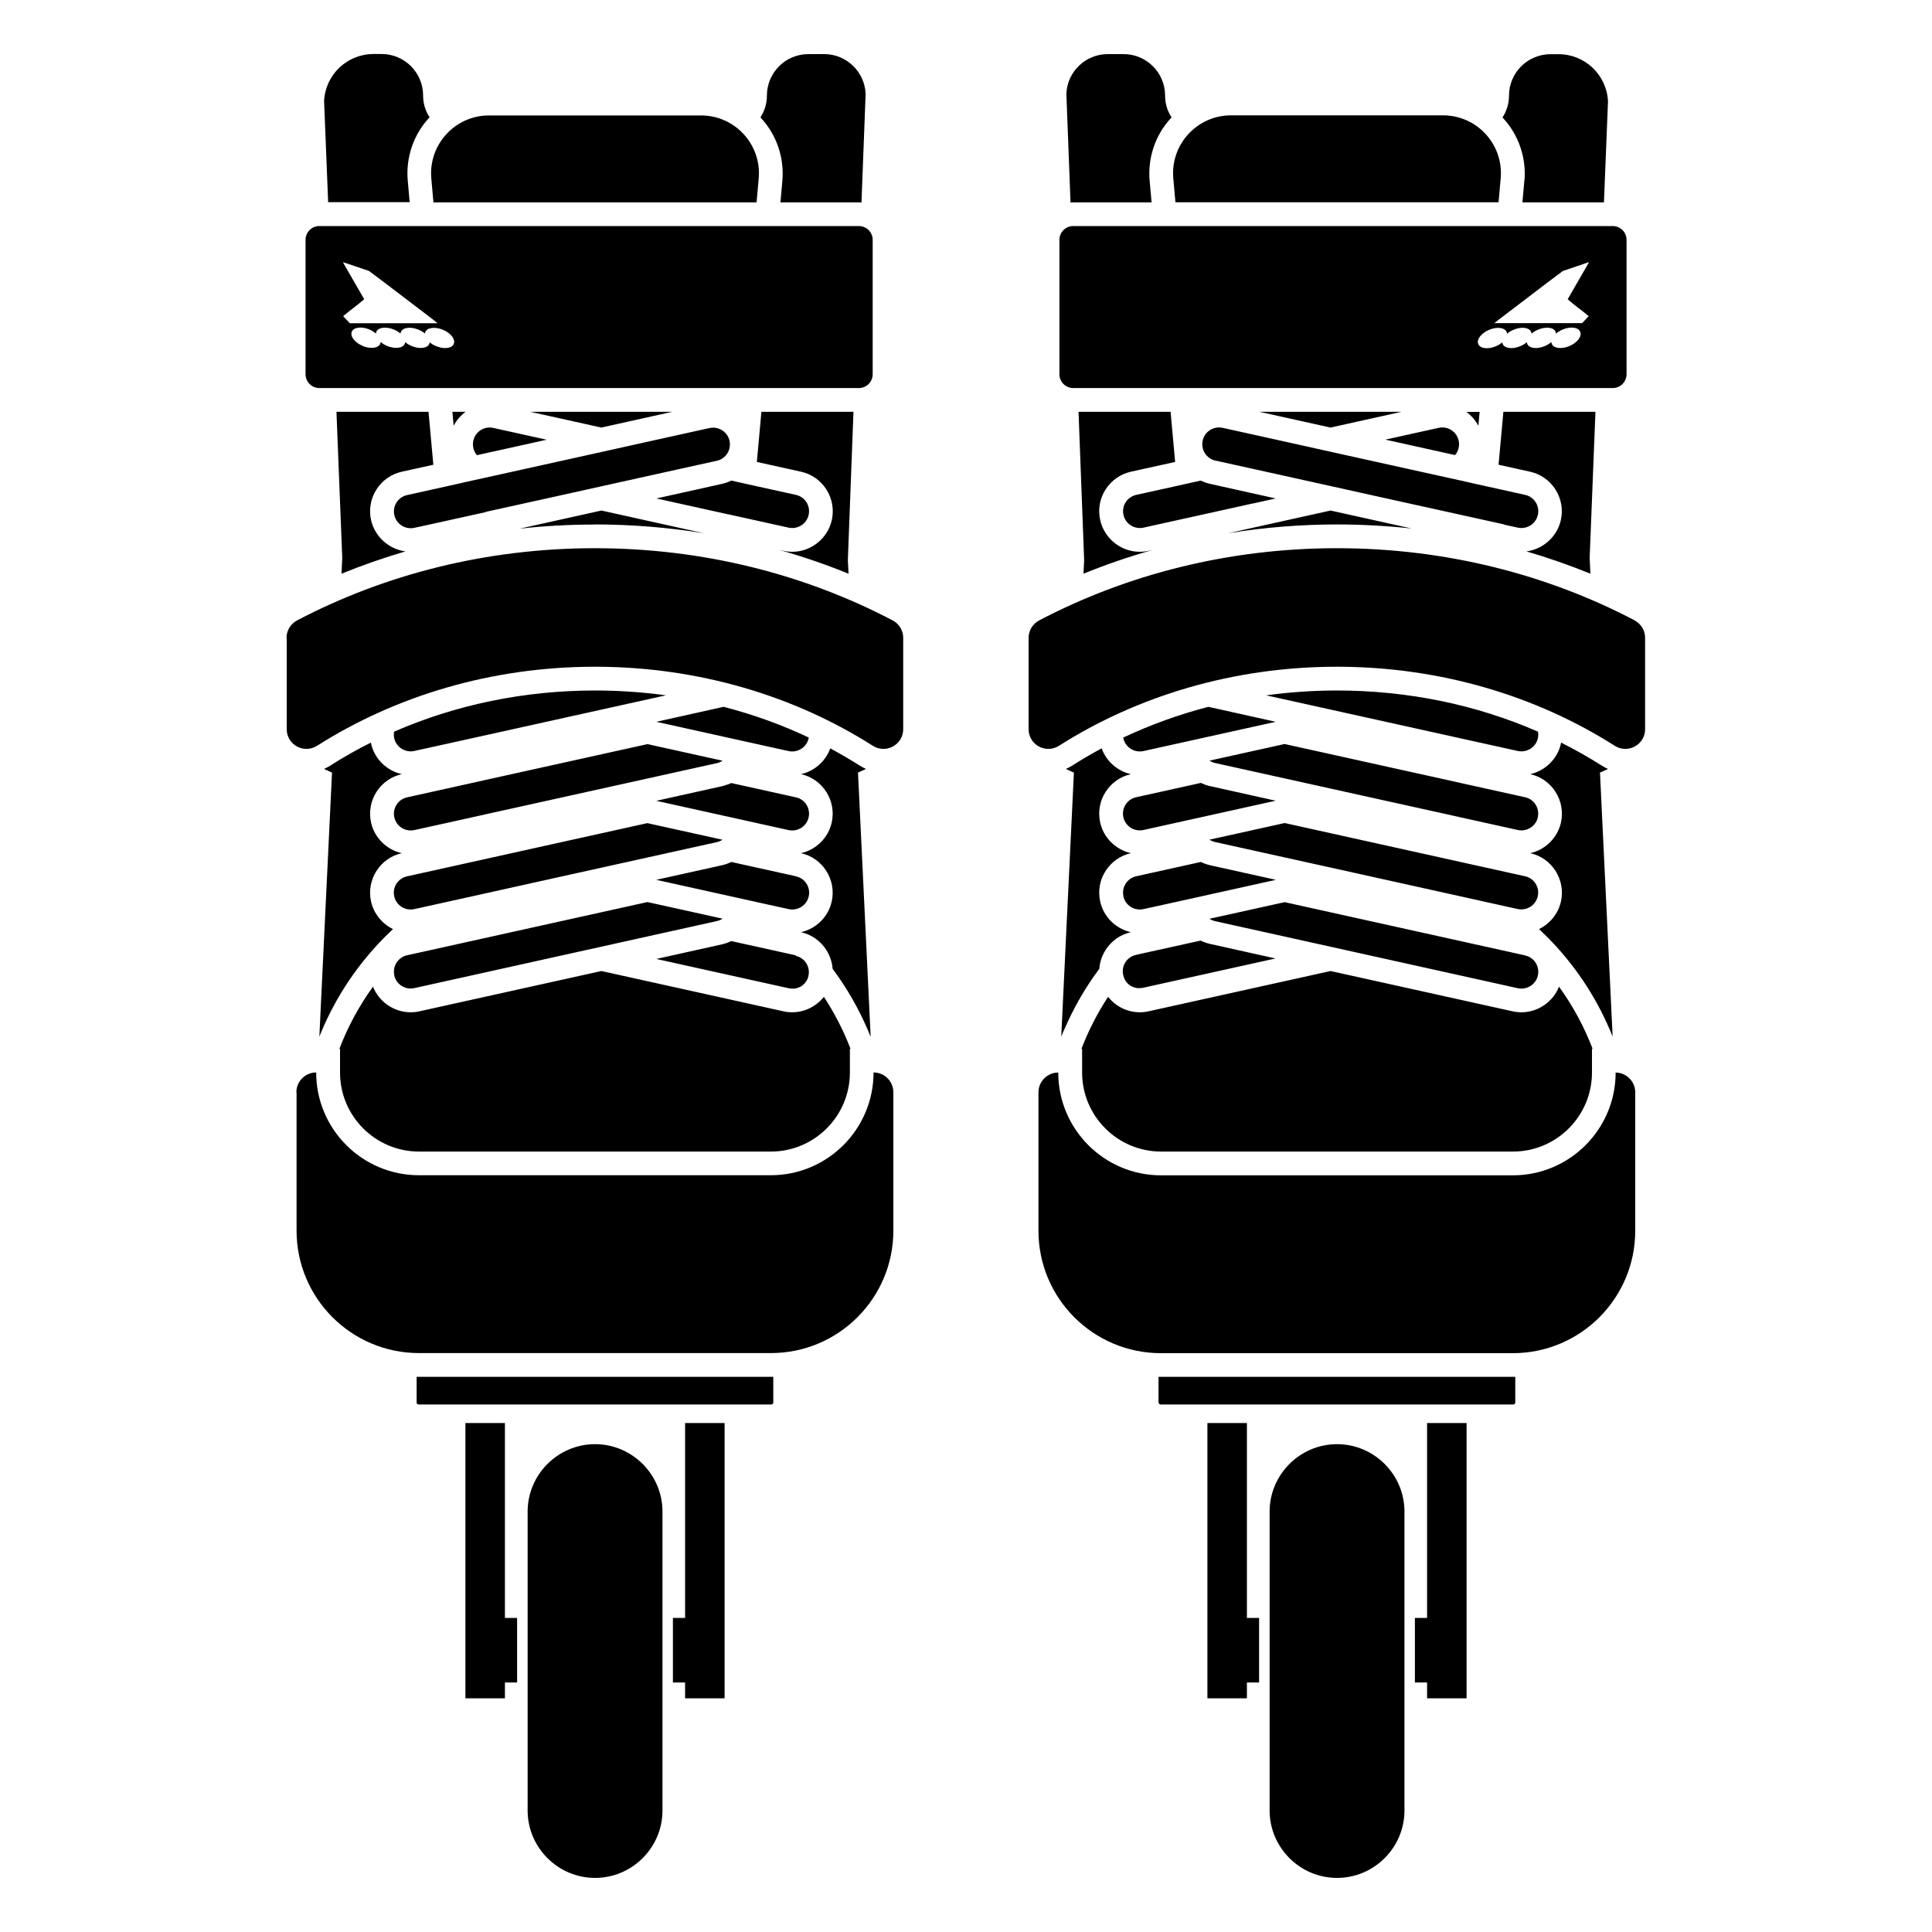
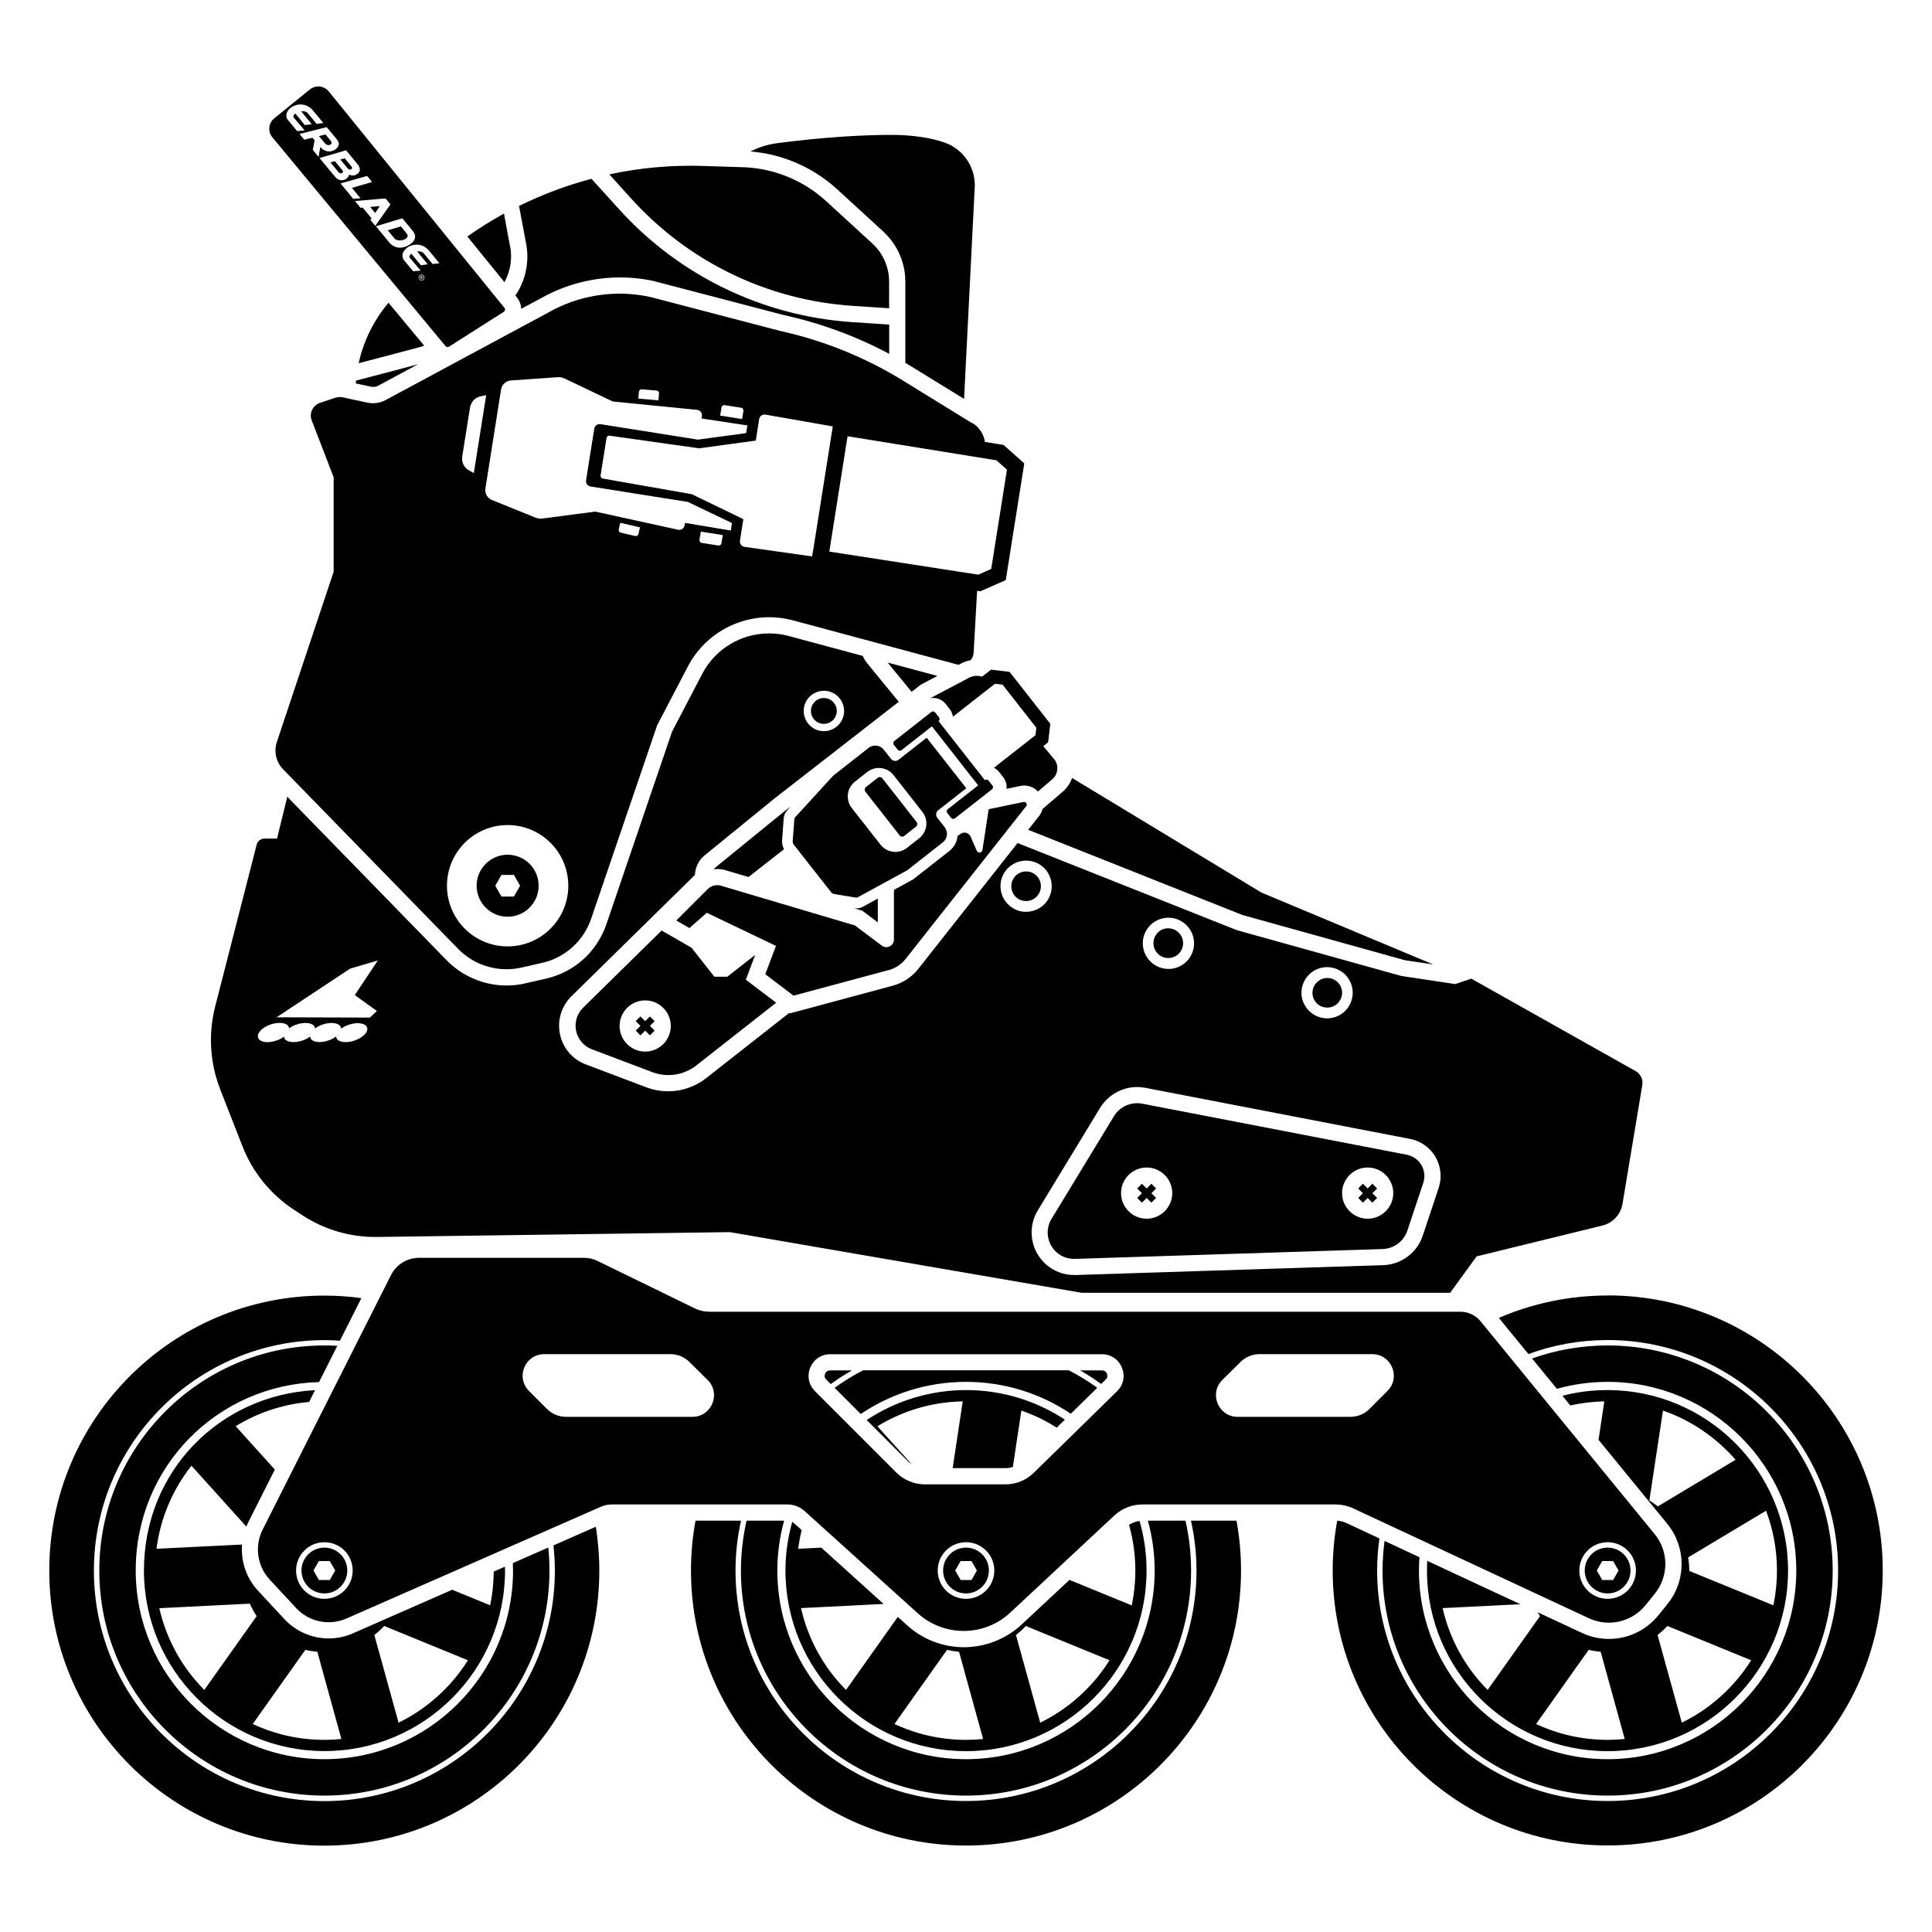
- <svg xmlns="http://www.w3.org/2000/svg" id="Capa_1" data-name="Capa 1" viewBox="0 0 200 200">
-   <path d="M78.32,20.95h-33.45l-.22-2.46c-.32-3.51,2.45-6.54,5.97-6.54h21.95c3.53,0,6.29,3.03,5.97,6.54l-.22,2.46ZM44.38,12.24s.06-.06.09-.1c-.43-.65-.67-1.42-.67-2.25,0-2.37-1.92-4.3-4.3-4.3h-.83c-2.74,0-5,2.15-5.12,4.89l.42,10.45h8.44l-.2-2.24c-.21-2.36.58-4.72,2.18-6.46ZM52.27,147.31h-4.09v28.5h4.09v-1.64h1.26v-6.68h-1.26v-20.19ZM54.62,156.48v30.94c0,3.84,3.14,6.98,6.98,6.98s6.98-3.14,6.98-6.98v-30.94c0-3.84-3.14-6.98-6.98-6.98s-6.98,3.14-6.98,6.98ZM50.28,52.99l6.3-1.39,5.68-1.26,8.04-1.78,3.9-.86c.39-.08.71-.29.95-.57.34-.4.49-.95.37-1.5-.18-.82-.92-1.37-1.72-1.36-.12,0-.23.02-.35.04l-5.52,1.22-5.67,1.26-8.04,1.78-5.39,1.19-.89.2-.43.1-5.37,1.19c-.94.21-1.53,1.14-1.32,2.07.18.81.9,1.36,1.7,1.36.12,0,.25-.01.38-.04l1.42-.31,5.98-1.32ZM89.18,20.96l.43-11.26c-.11-2.29-2-4.1-4.29-4.1h-1.63c-2.37,0-4.3,1.92-4.3,4.3,0,.83-.25,1.6-.67,2.25.03.03.06.06.09.1,1.6,1.75,2.39,4.11,2.18,6.46l-.2,2.24h8.12c.09,0,.18,0,.27.01ZM70.92,167.49h-1.26v6.68h1.26v1.64h4.09v-28.5h-4.09v20.19ZM48.2,42.63h-1.37l.13,1.44c.3-.57.72-1.06,1.24-1.44ZM61.59,54.29c3.79,0,7.57.31,11.27.91l-10.6-2.35-8.48,1.88c2.58-.29,5.19-.43,7.81-.43ZM34.83,42.63l.6,15.14-.08,1.62c2.16-.88,4.37-1.65,6.62-2.31-1.72-.23-3.17-1.52-3.56-3.25-.24-1.09-.04-2.22.56-3.16.6-.94,1.54-1.6,2.63-1.84l3.26-.72-.5-5.48h-9.54ZM49,45.62c-.12.55.03,1.1.37,1.5l7.22-1.6-5.52-1.22c-.94-.21-1.87.38-2.07,1.32ZM87.84,59.39l-.07-1.41.58-15.35h-9.53l-.47,5.19,4.57,1.01c1.09.24,2.03.9,2.63,1.84.6.95.8,2.07.56,3.16-.42,1.9-2.14,3.29-4.09,3.29-.3,0-.61-.03-.91-.1l-.43-.09c2.44.69,4.83,1.51,7.16,2.46ZM69.61,42.63h-14.71l7.35,1.63,7.35-1.63ZM76.31,42.63s.03.02.04.03v-.03s-.04,0-.04,0ZM75.39,53.24l6.24,1.38c.13.03.25.04.38.04.8,0,1.52-.55,1.7-1.36.21-.94-.38-1.87-1.32-2.07l-4.26-.94-2.42-.54h0s0,0,0,0c-.3.15-.63.26-.97.34l-6.79,1.51,2.44.54,5.01,1.11ZM82.39,98.9l-.67-.15-6.02-1.33c-.3.15-.63.26-.97.34l-6.79,1.51,13.69,3.03c.13.03.25.04.38.04.05,0,.1,0,.15,0,.02,0,.04,0,.06,0,.03,0,.06,0,.09-.01.03,0,.05-.01.08-.02.02,0,.04,0,.06-.01.03,0,.06-.02.09-.03.01,0,.03,0,.04-.01.03-.01.07-.03.1-.04.01,0,.02,0,.03-.01.04-.02.07-.03.11-.05,0,0,.01,0,.02,0,.04-.02.08-.04.11-.07,0,0,0,0,0,0,.04-.03.08-.05.12-.08h0c.3-.24.53-.57.62-.97h0s0-.01,0-.02c.21-.94-.38-1.87-1.32-2.07ZM82.39,90.71l-6.69-1.48c-.3.15-.62.26-.96.34,0,0,0,0-.01,0l-.17.04-6.5,1.44-.12.03,1.44.32h0s9.98,2.21,9.98,2.21h0l2.28.5c.13.03.25.04.38.04.8,0,1.52-.55,1.7-1.36.21-.94-.38-1.87-1.32-2.07ZM75.32,81.21c-.19.07-.38.13-.58.18,0,0,0,0-.01,0l-6.79,1.51,13.69,3.03c.13.03.25.04.38.04.8,0,1.52-.55,1.7-1.36.21-.94-.38-1.87-1.32-2.07l-6.69-1.48c-.12.06-.25.11-.38.16ZM80.06,142.53h-36.93v2.66c0,.11.09.2.2.2h36.52c.11,0,.2-.09.2-.2v-2.66ZM29.68,66.03v9.45c0,1.62,1.78,2.59,3.15,1.72,8.09-5.14,18.03-8.18,28.76-8.18s20.68,3.04,28.76,8.18c1.36.87,3.15-.1,3.15-1.72v-9.45c0-.76-.42-1.46-1.1-1.81-9.06-4.75-19.58-7.47-30.82-7.47s-21.76,2.72-30.82,7.47c-.67.35-1.1,1.05-1.1,1.81ZM40.8,75.74c-.04.22-.04.45.01.68.18.81.9,1.36,1.7,1.36.12,0,.25-.01.38-.04l4.58-1.01,18.17-4.02,3.3-.73c-2.41-.33-4.86-.5-7.34-.5-7.31,0-14.38,1.46-20.8,4.26ZM73.56,73.47l-5.62,1.25,13.69,3.03c.13.03.25.04.38.04.8,0,1.52-.55,1.7-1.36,0-.03,0-.05.01-.08-2.81-1.33-5.76-2.39-8.81-3.18-.06.02-.11.03-.17.04,0,0,0,0-.01,0l-1.17.26ZM42.51,85.97c.12,0,.25-.01.38-.04l5.3-1.17,2.42-.54,6.2-1.37,17.4-3.85c.21-.05.41-.13.59-.25l-1.67-.37-6.1-1.35-16.73,3.7-2.42.54-5.74,1.27c-.94.21-1.53,1.14-1.32,2.07.18.81.9,1.36,1.7,1.36ZM33.54,79.6c.28.13.55.25.83.38l-1.31,27.33c.08-.21.17-.42.26-.63,1.55-3.65,3.77-6.93,6.59-9.76.25-.25.51-.5.77-.74-1.12-.55-1.99-1.59-2.27-2.86-.24-1.09-.04-2.22.56-3.16.6-.94,1.53-1.6,2.62-1.84-1.55-.35-2.83-1.58-3.18-3.18-.24-1.09-.04-2.22.56-3.16.6-.94,1.53-1.6,2.62-1.84-1.55-.35-2.83-1.58-3.18-3.18,0-.03,0-.06-.01-.09-1.46.73-2.88,1.53-4.25,2.41-.2.12-.4.23-.61.32ZM40.81,100.97c.18.81.9,1.36,1.7,1.36.12,0,.25-.01.38-.04l31.32-6.94c.21-.05.41-.13.59-.25l-7.78-1.72-24.88,5.51c-.94.21-1.53,1.14-1.32,2.07ZM30.7,113.07v14.32c0,7.01,5.68,12.68,12.68,12.68h36.42c7.01,0,12.68-5.68,12.68-12.68v-14.32c0-1.13-.92-2.05-2.05-2.05,0,5.87-4.77,10.64-10.64,10.64h-36.42c-5.87,0-10.64-4.77-10.64-10.64-1.13,0-2.05.92-2.05,2.05ZM90.13,107.31l-1.31-27.33c.28-.12.55-.25.83-.38-.21-.09-.41-.2-.61-.32-1.01-.64-2.04-1.24-3.09-1.81-.49,1.35-1.65,2.36-3.03,2.67,1.09.24,2.02.9,2.62,1.84.6.95.8,2.07.56,3.16-.35,1.6-1.63,2.83-3.18,3.18,1.09.24,2.02.9,2.62,1.84.6.95.8,2.07.56,3.16-.35,1.6-1.63,2.83-3.18,3.18,1.09.24,2.02.9,2.62,1.84.38.6.6,1.26.65,1.95,1.47,1.97,2.7,4.11,3.67,6.39.09.21.17.42.26.63ZM40.81,92.79c.18.81.9,1.36,1.7,1.36.12,0,.25-.01.38-.04l.37-.08,15.93-3.53.63-.14,14.38-3.18c.21-.05.41-.13.59-.25l-7.78-1.72-24.88,5.51c-.94.21-1.53,1.14-1.32,2.07ZM87.98,111.03v-2.45h.07c-.73-1.9-1.66-3.7-2.76-5.39-.78.98-1.98,1.6-3.28,1.6-.3,0-.61-.03-.91-.1l-18.84-4.17-18.84,4.17c-.3.07-.61.1-.91.1-1.73,0-3.27-1.08-3.9-2.65-1.42,1.97-2.6,4.13-3.48,6.44h.07v2.45c0,4.51,3.67,8.18,8.18,8.18h36.42c4.51,0,8.18-3.67,8.18-8.18ZM33.06,23.4h55.85c.79,0,1.43.64,1.43,1.43v13.91c0,.79-.64,1.43-1.43,1.43h-55.85c-.79,0-1.43-.64-1.43-1.43v-13.91c0-.79.64-1.43,1.43-1.43ZM37.53,35.81c.81.34,1.63.24,1.83-.22.03-.06.04-.13.04-.19.18.16.41.3.67.41.81.34,1.63.24,1.83-.22.02-.06.04-.12.04-.18.18.16.41.3.67.41.81.34,1.63.24,1.83-.22.02-.06.04-.11.04-.17.18.16.41.3.66.4.81.34,1.63.24,1.83-.22.2-.47-.29-1.13-1.11-1.47-.81-.34-1.63-.24-1.83.22-.02.06-.04.11-.04.17-.18-.16-.41-.3-.66-.4-.81-.34-1.63-.24-1.83.22-.02.06-.04.12-.04.18-.18-.16-.41-.3-.67-.41-.81-.34-1.63-.24-1.83.22-.03.06-.04.13-.04.19-.18-.16-.41-.3-.67-.42-.81-.34-1.63-.24-1.83.22-.2.47.29,1.13,1.11,1.47ZM35.53,32.73l.68.73h9.08s-.46-.38-.46-.38l-5.19-3.95-1.44-1.08c-.9-.31-1.79-.6-2.68-.91l.04.12,2.14,3.71c-.69.62-1.47,1.15-2.18,1.76ZM121.46,18.48c-.32-3.51,2.45-6.54,5.97-6.54h21.95c3.53,0,6.29,3.03,5.97,6.54l-.22,2.46h-33.45s-.22-2.46-.22-2.46ZM157.8,18.71l-.2,2.24h8.44s.42-10.45.42-10.45c-.13-2.74-2.38-4.89-5.12-4.89h-.83c-2.37,0-4.3,1.92-4.3,4.3,0,.83-.25,1.6-.67,2.25.03.03.06.06.09.1,1.6,1.75,2.39,4.11,2.18,6.46ZM147.73,167.49h-1.26s0,6.68,0,6.68h1.26v1.64s4.09,0,4.09,0v-28.5s-4.09,0-4.09,0v20.19ZM138.41,149.5c-3.84,0-6.98,3.14-6.98,6.98v30.94c0,3.84,3.14,6.98,6.98,6.98s6.98-3.14,6.98-6.98v-30.94c0-3.84-3.14-6.98-6.98-6.98ZM155.7,54.31l1.42.31c.13.03.25.04.38.04.8,0,1.52-.55,1.7-1.36.21-.94-.38-1.87-1.32-2.07l-5.37-1.19-.43-.1-.89-.2-5.39-1.19-8.04-1.78-5.67-1.26-5.52-1.22c-.12-.03-.23-.04-.35-.04-.81-.01-1.54.54-1.72,1.36-.12.55.03,1.1.37,1.5.24.28.56.49.95.57l3.9.86,8.04,1.78,5.68,1.26,6.3,1.39,5.98,1.32ZM111.09,20.95h8.12s-.2-2.24-.2-2.24c-.21-2.36.58-4.72,2.18-6.46.03-.03.06-.06.09-.1-.43-.65-.67-1.42-.67-2.25,0-2.37-1.92-4.3-4.3-4.3h-1.63c-2.3,0-4.19,1.81-4.29,4.1l.43,11.26c.09,0,.18-.01.27-.01ZM129.08,147.31h-4.09s0,28.5,0,28.5h4.09s0-1.64,0-1.64h1.26s0-6.68,0-6.68h-1.26v-20.19ZM153.04,44.08l.13-1.44h-1.37c.51.38.94.87,1.24,1.44ZM146.22,54.73l-8.48-1.88-10.6,2.35c3.7-.6,7.48-.91,11.27-.91,2.62,0,5.23.15,7.81.43ZM155.63,42.63l-.5,5.48,3.26.72c1.09.24,2.03.9,2.63,1.84.6.95.8,2.07.56,3.16-.38,1.73-1.84,3.02-3.56,3.25,2.25.66,4.46,1.43,6.62,2.31l-.08-1.62.6-15.14h-9.54ZM148.93,44.29l-5.52,1.22,7.22,1.6c.34-.4.49-.95.37-1.5-.21-.94-1.14-1.53-2.07-1.32ZM119.32,56.93l-.43.09c-.3.07-.6.1-.91.1-1.95,0-3.67-1.38-4.09-3.29-.24-1.09-.05-2.22.56-3.16.6-.94,1.54-1.6,2.63-1.84l4.57-1.01-.47-5.19h-9.53s.58,15.35.58,15.35l-.07,1.41c2.33-.95,4.72-1.77,7.16-2.46ZM137.74,44.26l7.35-1.63h-14.71s7.35,1.63,7.35,1.63ZM123.65,42.63v.03s.03-.02.04-.03h-.04ZM129.62,52.14l2.44-.54-6.79-1.51c-.34-.08-.66-.19-.97-.34h0s-2.42.54-2.42.54l-4.26.94c-.94.21-1.53,1.14-1.32,2.07.18.81.9,1.36,1.7,1.36.12,0,.25-.01.38-.04l6.24-1.38,5.01-1.11ZM116.29,100.97s0,.01,0,.02h0c.09.4.32.74.62.97h0s.08.06.12.08c0,0,0,0,0,0,.04.02.07.05.11.07,0,0,.01,0,.02,0,.04.02.07.04.11.05.01,0,.02,0,.03.01.03.01.07.03.1.04.01,0,.03,0,.04.01.03,0,.06.02.09.03.02,0,.04,0,.06.01.03,0,.05.01.08.02.03,0,.06,0,.09.01.02,0,.04,0,.06,0,.05,0,.1,0,.15,0,.12,0,.25-.01.38-.04l13.69-3.03-6.79-1.51c-.34-.08-.66-.19-.97-.34l-6.02,1.33-.67.15c-.94.21-1.53,1.14-1.32,2.07ZM116.29,92.79c.18.81.9,1.36,1.7,1.36.12,0,.25-.01.38-.04l2.28-.5h0l9.98-2.21h0s1.44-.32,1.44-.32l-.12-.03-6.5-1.44-.17-.04s0,0-.01,0c-.34-.08-.65-.19-.96-.34l-6.69,1.48c-.94.21-1.53,1.14-1.32,2.07ZM124.3,81.05l-6.69,1.48c-.94.21-1.53,1.14-1.32,2.07.18.81.9,1.36,1.7,1.36.12,0,.25-.01.38-.04l13.69-3.03-6.79-1.51s0,0-.01,0c-.2-.04-.39-.1-.58-.18-.13-.05-.25-.1-.38-.16ZM119.94,145.19c0,.11.09.2.2.2h36.52c.11,0,.2-.09.2-.2v-2.66s-36.93,0-36.93,0v2.66ZM169.22,64.22c-9.06-4.75-19.58-7.47-30.82-7.47-11.23,0-21.76,2.72-30.82,7.47-.67.35-1.1,1.05-1.1,1.81v9.45c0,1.62,1.78,2.59,3.15,1.72,8.09-5.14,18.03-8.18,28.76-8.18,10.74,0,20.68,3.04,28.76,8.18,1.36.87,3.15-.1,3.15-1.72v-9.45c0-.76-.42-1.46-1.1-1.81ZM138.41,71.48c-2.48,0-4.93.17-7.34.5l3.3.73,18.17,4.02,4.58,1.01c.13.03.25.04.38.04.8,0,1.52-.55,1.7-1.36.05-.23.05-.46.01-.68-6.42-2.8-13.49-4.26-20.8-4.26ZM125.27,73.21s0,0-.01,0c-.06-.01-.11-.03-.17-.04-3.05.79-5.99,1.86-8.81,3.18,0,.03,0,.05.01.08.18.81.9,1.36,1.7,1.36.12,0,.25-.01.38-.04l13.69-3.03-5.62-1.25-1.17-.26ZM159.19,84.6c.21-.94-.38-1.87-1.32-2.07l-5.74-1.27-2.42-.54-16.73-3.7-6.1,1.35-1.67.37c.17.12.37.2.59.25l17.4,3.85,6.2,1.37,2.42.54,5.3,1.17c.13.03.25.04.38.04.8,0,1.52-.55,1.7-1.36ZM165.85,79.28c-1.38-.88-2.8-1.68-4.25-2.41,0,.03,0,.06-.01.09-.35,1.6-1.63,2.83-3.18,3.18,1.09.24,2.02.9,2.62,1.84.6.95.8,2.07.56,3.16-.35,1.6-1.63,2.83-3.18,3.18,1.09.24,2.02.9,2.62,1.84.6.95.8,2.07.56,3.16-.28,1.27-1.15,2.31-2.27,2.86.26.24.52.49.77.74,2.82,2.82,5.04,6.11,6.59,9.76.09.21.17.42.26.63l-1.31-27.33c.28-.12.55-.25.83-.38-.21-.09-.41-.2-.61-.32ZM157.87,98.9l-24.88-5.51-7.78,1.72c.17.12.37.2.59.25l31.32,6.94c.13.03.25.04.38.04.8,0,1.52-.55,1.7-1.36.21-.94-.38-1.87-1.32-2.07ZM167.25,111.03c0,5.87-4.77,10.64-10.64,10.64h-36.42c-5.87,0-10.64-4.77-10.64-10.64-1.13,0-2.05.92-2.05,2.05v14.32c0,7.01,5.68,12.68,12.68,12.68h36.42c7.01,0,12.68-5.68,12.68-12.68v-14.32c0-1.13-.92-2.05-2.05-2.05ZM110.13,106.68c.97-2.28,2.2-4.42,3.67-6.39.05-.69.27-1.35.65-1.95.6-.94,1.53-1.6,2.62-1.84-1.55-.35-2.83-1.58-3.18-3.18-.24-1.09-.05-2.22.56-3.16.6-.94,1.53-1.6,2.62-1.84-1.55-.35-2.83-1.58-3.18-3.18-.24-1.09-.05-2.22.56-3.16.6-.94,1.53-1.6,2.62-1.84-1.38-.31-2.54-1.32-3.03-2.67-1.05.56-2.08,1.17-3.09,1.81-.2.12-.4.23-.61.32.28.13.55.25.83.38l-1.31,27.33c.08-.21.17-.42.26-.63ZM157.87,90.71l-24.88-5.51-7.78,1.72c.17.12.37.2.59.25l14.38,3.18.63.14,15.93,3.53.37.08c.13.03.25.04.38.04.8,0,1.52-.55,1.7-1.36.21-.94-.38-1.87-1.32-2.07ZM120.2,119.21h36.42c4.51,0,8.18-3.67,8.18-8.18v-2.45h.07c-.88-2.3-2.05-4.46-3.48-6.44-.62,1.57-2.17,2.65-3.9,2.65-.3,0-.61-.03-.91-.1l-18.84-4.17-18.84,4.17c-.3.07-.6.1-.91.1-1.31,0-2.51-.62-3.28-1.6-1.1,1.68-2.03,3.48-2.76,5.39h.07v2.45c0,4.51,3.67,8.18,8.18,8.18ZM168.38,24.83v13.91c0,.79-.64,1.43-1.43,1.43h-55.85c-.79,0-1.43-.64-1.43-1.43v-13.91c0-.79.64-1.43,1.43-1.43h55.85c.79,0,1.43.64,1.43,1.43ZM163.58,34.34c-.2-.47-1.02-.57-1.83-.22-.26.11-.49.26-.67.42,0-.07-.02-.13-.04-.19-.2-.47-1.02-.57-1.83-.22-.26.11-.49.25-.67.41,0-.06-.02-.12-.04-.18-.2-.47-1.02-.57-1.83-.22-.26.11-.48.25-.66.4,0-.06-.02-.12-.04-.17-.2-.47-1.02-.57-1.83-.22-.81.34-1.31,1-1.11,1.47.2.47,1.02.57,1.83.22.26-.11.48-.25.66-.4,0,.06.02.12.04.17.2.47,1.02.57,1.83.22.26-.11.49-.25.67-.41,0,.06.02.12.04.18.2.47,1.02.57,1.83.22.26-.11.49-.26.67-.41,0,.07.02.13.04.19.2.47,1.02.57,1.83.22.81-.34,1.31-1,1.11-1.47ZM162.29,30.97l2.14-3.71.04-.12c-.88.31-1.78.6-2.68.91l-1.44,1.08-5.19,3.95-.46.37h9.08s.68-.72.68-.72c-.71-.61-1.5-1.14-2.18-1.76Z" />
+ <svg xmlns="http://www.w3.org/2000/svg" id="Capa_1" version="1.1" viewBox="0 0 200 200">
+   <path d="M81.17,157.42c-.45,1.65-.7,3.38-.7,5.16,0,10.77,8.76,19.53,19.53,19.53s19.53-8.76,19.53-19.53c0-1.79-.25-3.52-.7-5.16h3.89c.38,1.66.58,3.39.58,5.16,0,12.85-10.45,23.3-23.3,23.3s-23.3-10.45-23.3-23.3c0-1.77.21-3.5.58-5.16h3.89ZM91.45,23.99c1.44,1.32,2.27,3.2,2.27,5.16v8.41c.23.13.45.27.68.41l5.4,3.32,1.11-22.02c.04-2-1.19-3.8-3.06-4.49-1.61-.59-3.71-.78-4.96-.81-3.13-.05-7.66.22-12.49.86-.96.13-1.87.42-2.71.85,3.33.27,6.5,1.65,8.97,3.91l4.8,4.4ZM55.76,91.69c0,1.77-1.44,3.21-3.21,3.21s-3.21-1.44-3.21-3.21,1.44-3.21,3.21-3.21,3.21,1.44,3.21,3.21ZM53.84,91.69l-.64-1.12h-1.29l-.64,1.12.64,1.12h1.29l.64-1.12ZM57.29,159.97c.09.86.15,1.73.15,2.62,0,13.16-10.7,23.86-23.86,23.86s-23.86-10.7-23.86-23.86,10.7-23.86,23.86-23.86c.54,0,1.08.02,1.61.06l2.22-4.41c-1.26-.17-2.54-.26-3.84-.26-15.72,0-28.47,12.75-28.47,28.47s12.75,28.47,28.47,28.47,28.47-12.75,28.47-28.47c0-1.55-.13-3.06-.36-4.54l-4.39,1.93ZM108.86,126.17l6.46-10.63c.51-.84,1.42-1.34,2.38-1.34.18,0,.35.02.53.05l27.41,5.29c1.32.26,2.12,1.62,1.7,2.9l-1.65,4.95c-.37,1.11-1.39,1.87-2.56,1.91l-31.86,1.02s-.06,0-.09,0c-.67,0-1.31-.24-1.81-.69-.98-.87-1.2-2.33-.52-3.45ZM138.93,123.51c0,1.46,1.19,2.65,2.65,2.65s2.65-1.19,2.65-2.65-1.19-2.65-2.65-2.65-2.65,1.19-2.65,2.65ZM116.05,123.51c0,1.46,1.19,2.65,2.65,2.65s2.65-1.19,2.65-2.65-1.19-2.65-2.65-2.65-2.65,1.19-2.65,2.65ZM43.91,35.78l-3.69-4.44c-1.52,1.8-2.59,3.95-3.09,6.26,2.24-.58,4.91-1.29,6.4-1.69.13-.03.26-.08.38-.13ZM22.8,112.77c-1.07-2.73-1.25-5.72-.53-8.56l4.3-16.77c.09-.37.43-.63.81-.63h1.3l1.06-4.33,16.49,16.92c1.62,1.66,3.88,2.62,6.2,2.62.65,0,1.3-.07,1.93-.22l2.15-.49c2.95-.67,5.29-2.78,6.27-5.65l6.79-19.92,3.12-5.97c1.35-2.59,4.01-4.2,6.93-4.2.68,0,1.37.09,2.03.27l7.66,2.06c.12.27.27.52.46.76l3.27,3.99-12.92,10.05h-.01s-.01.02-.01.02l-7.16,5.83c-.61.5-.97,1.23-1,2.02l-12.78,12.56c-1.05,1.03-1.49,2.5-1.19,3.94.3,1.44,1.3,2.6,2.68,3.12l6.27,2.37c.72.27,1.48.41,2.25.41,1.42,0,2.81-.48,3.93-1.36l8.61-6.76.07.05.79-.21,9.85-2.65c1.03-.28,1.97-.89,2.63-1.73l10.29-13.04,22.7,9.02,17.02,4.74,5.58.84,1.67-.56,17.01,9.57c.51.29.79.87.69,1.45l-2.05,12.29c-.18,1.1-1,1.99-2.09,2.25l-13.01,3.19-2.74,3.77h-38.14l-36.42-6.28-36.52.5c-2.75.04-5.46-.75-7.76-2.26l-.84-.55c-2.42-1.59-4.29-3.88-5.34-6.58l-2.31-5.9ZM135.01,103.94c.46.94,1.4,1.48,2.38,1.48.39,0,.79-.09,1.16-.27,1.31-.64,1.86-2.24,1.21-3.55-.64-1.31-2.24-1.86-3.55-1.21-1.31.64-1.86,2.24-1.21,3.55ZM118.31,97.86c.06.71.39,1.35.93,1.81.48.41,1.08.63,1.71.63.07,0,.15,0,.22,0,1.46-.12,2.55-1.4,2.43-2.86-.12-1.46-1.41-2.55-2.86-2.43-.71.06-1.35.39-1.81.93-.46.54-.68,1.23-.62,1.93ZM113.89,114.67l-6.46,10.63c-1.1,1.82-.75,4.16.84,5.58.81.72,1.84,1.11,2.92,1.11.05,0,.09,0,.14,0l31.86-1.02c1.86-.06,3.51-1.29,4.09-3.05l1.65-4.95c.36-1.07.23-2.24-.33-3.21-.57-.97-1.53-1.65-2.63-1.86l-27.41-5.29c-.28-.05-.56-.08-.85-.08h0c-1.55,0-3.01.82-3.82,2.15ZM105.36,94.25c.28.1.57.14.86.14.4,0,.8-.09,1.17-.27.64-.31,1.11-.85,1.34-1.52.23-.67.18-1.39-.13-2.03-.31-.64-.85-1.11-1.52-1.34-1.38-.47-2.89.27-3.37,1.65-.47,1.38.27,2.89,1.65,3.37ZM84.61,75.58c1.09.37,2.28-.21,2.66-1.3.37-1.09-.21-2.28-1.3-2.66-1.09-.37-2.28.21-2.66,1.3-.37,1.09.21,2.28,1.3,2.66ZM28.64,105.31l9.65.03.73-.68-2.29-1.65,2.38-3.58-2.86.84-7.62,5.04ZM26.75,107.48c.2.44,1.07.54,1.94.21.28-.1.51-.23.71-.38,0,.06.02.12.04.17.21.43,1.08.53,1.94.21.28-.1.52-.24.72-.39,0,.06.02.12.04.17.2.44,1.08.54,1.94.21.28-.1.53-.24.72-.39,0,.06.01.13.04.19.2.44,1.07.53,1.94.21.87-.32,1.41-.93,1.2-1.37-.21-.44-1.07-.53-1.94-.22-.28.1-.53.24-.73.39,0-.07-.01-.13-.04-.19-.21-.44-1.08-.53-1.94-.22-.28.1-.52.24-.72.39,0-.06-.02-.12-.04-.17-.21-.44-1.07-.53-1.94-.22-.28.1-.51.23-.71.38,0-.06-.02-.11-.04-.17-.2-.44-1.07-.53-1.94-.21-.87.32-1.4.93-1.2,1.37ZM36.83,39.69l1.58.34c.08.02.16.02.23.02.17,0,.34-.04.49-.11l4.14-2.23c-1.67.45-4.35,1.15-6.42,1.69,0,.1-.01.19-.02.29ZM100.68,43.8c.7.43,1.16,1.15,1.28,1.95l1.45.23.48.08.37.33,1.09.97.68.61-.14.9-.79,4.99-.05.3-.79,4.99-.14.9-.84.37-1.34.59-.45.2-.34-.05-.36,6.41c-.02.29-.13.56-.3.77-.34.06-.67.17-.97.33l-.29.15s-.09-.02-.13-.03l-17.01-4.57c-4.3-1.15-8.82.83-10.88,4.77l-3.18,6.09-6.84,20.04c-.78,2.29-2.69,4.01-5.05,4.55l-2.15.49c-2.37.54-4.86-.19-6.56-1.93l-18.11-18.58c-.74-.75-.99-1.85-.66-2.84l5.88-17.63v-9.77l-2.27-5.89c-.29-.74.11-1.57.86-1.82l1.6-.53c.24-.08.49-.09.73-.04l2.57.55c.62.13,1.28.05,1.84-.24l17.53-9.43c3.07-1.56,6.59-2,9.95-1.26l13.38,3.5c4.51.99,8.82,2.73,12.75,5.15l7.16,4.41ZM74.55,43.02l2.27.36.14-.85c.02-.15-.08-.3-.23-.32l-1.72-.27c-.15-.02-.3.08-.32.23l-.14.85ZM66.07,41.26l2.09.18.06-.71c.01-.15-.1-.29-.25-.3l-1.53-.13c-.15-.01-.29.1-.3.25l-.06.71ZM48.56,48.7l.49.27,1.28-8.06-.55.11c-.58.11-1.02.57-1.12,1.15l-.81,5.09c-.09.58.19,1.16.71,1.44ZM58.83,91.69c0-3.47-2.81-6.28-6.28-6.28s-6.28,2.81-6.28,6.28,2.81,6.28,6.28,6.28,6.28-2.81,6.28-6.28ZM66.25,54.59l-2.04-.47-.16.69c-.03.15.06.3.21.33l1.5.35c.15.03.3-.06.33-.21l.16-.69ZM74.82,55.39l-2.27-.36-.14.85c-.02.15.08.3.23.32l1.72.27c.15.02.3-.08.32-.23l.14-.85ZM75.76,54.14l-4.55-2.18-10.08-1.6c-.3-.05-.51-.33-.46-.64l.85-5.35c.05-.3.33-.51.64-.46l10.08,1.6,5-.67.13-.8-4.75-.72.04-.25c.05-.31-.17-.6-.48-.64l-8.75-.87-4.93-2.35c-.26-.14-.55-.19-.84-.16l-4.83.34c-.49.06-.88.44-.96.93l-1.62,10.24c-.08.49.18.97.63,1.18l4.49,1.82c.26.12.56.16.84.11l5.41-.71,8.59,1.88c.31.06.61-.15.66-.46l.04-.25,4.74.79.13-.8ZM84.2,56.84l1.89-11.95.12-.75-6.97-1.22c-.31-.05-.6.15-.65.46l-.35,2.23-5.87.8-9.27-1.31c-.15-.02-.29.08-.31.23l-.62,3.89c-.02.15.08.29.23.32l9.22,1.62,5.33,2.58-.35,2.23c-.05.31.16.6.47.64l7,.99.12-.75ZM87.74,45.15l-1.89,11.95,15.42,2.39,1.34-.59.79-4.99.05-.3.79-4.99-1.09-.97-15.41-2.49ZM164.05,162.58c0-1.31,1.06-2.37,2.37-2.37s2.37,1.06,2.37,2.37-1.06,2.37-2.37,2.37-2.37-1.06-2.37-2.37ZM165.3,162.58l.56.98h1.13l.56-.98-.56-.98h-1.13l-.56.98ZM88.36,31.67l3.68.24v-2.77c0-1.49-.63-2.91-1.72-3.92l-4.8-4.4c-2.28-2.09-5.21-3.32-8.29-3.5l-4.45-.14c-3.28-.11-6.54.19-9.7.87.7.77,1.44,1.59,2.2,2.44,5.98,6.63,14.17,10.6,23.08,11.18ZM67.28,105.22l-.49.49-.49-.49-.49.49.49.49-.49.49.49.49.49-.49.49.49.49-.49-.49-.49.49-.49-.49-.49ZM34.92,139.32c-.44-.03-.89-.04-1.34-.04-12.85,0-23.3,10.45-23.3,23.3s10.45,23.3,23.3,23.3,23.3-10.45,23.3-23.3c0-.8-.04-1.6-.12-2.38l-3.67,1.61c0,.25.02.51.02.77,0,10.77-8.76,19.53-19.53,19.53s-19.53-8.76-19.53-19.53,8.46-19.22,18.98-19.51l1.89-3.75ZM77.65,100.25l-.44,1.17,1,.76,2.14,1.62-8.26,6.49c-1.29,1.01-3.02,1.28-4.55.7l-6.27-2.37c-1.78-.67-2.26-2.96-.91-4.3l8.13-7.99.7.4,1.36.78,1.04.6h0s2.36,3,2.36,3h1.34s2.89-2.26,2.89-2.26l-.53,1.39ZM69.44,106.21c0-1.46-1.19-2.65-2.65-2.65s-2.65,1.19-2.65,2.65,1.19,2.65,2.65,2.65,2.65-1.19,2.65-2.65ZM91.99,100.43c.69-.19,1.31-.59,1.75-1.15l12.49-15.82c.16-.2-.02-.5-.28-.44l-3.6.75-.65,4.23c-.05.3-.45.35-.58.08l-.64-1.47c-.18-.41-.7-.55-1.06-.28l-.3.22s0,.04,0,.05c-.07.59-.37,1.12-.84,1.49l-3.68,2.89-.07.06-.08.04-1.89,1.03c-.01.08-.02.16-.02.24v4.91c0,.65-.74,1.02-1.26.63l-2.78-2.09-13.86-4.11c-.49-.15-1.02-.01-1.38.35l-3.25,3.25,1.36.78,1.8-1.58,7.16,3.43-1.11,2.93,2.93,2.22,9.85-2.65ZM104.51,69.55l-.57-.07-.78-.09-.57-.07-.45.36-.48.37c-.43-.14-.91-.12-1.34.11l-4.02,2.12c.1-.02.19-.03.29-.03h0c.52,0,1,.23,1.32.64l.4.51c.18.23.29.5.34.79l4.35-3.41.78.09,3.5,4.46-.09.78-4.3,3.37c.21.11.41.26.56.46l.4.51c.28.36.39.79.35,1.21l1.43-.3c.13-.03.27-.04.4-.04.55,0,1.06.23,1.42.62l1.48-1.27c.57-.49.69-1.31.3-1.95l-1.23-1.48.05-.04.45-.36.07-.57.09-.78.07-.57-.36-.45-3.5-4.46-.36-.45ZM107.55,84.49l-1.11,1.41,22.15,8.81,16.84,4.69,2.94.44-17.8-7.45-19.3-11.68c-.1-.06-.19-.12-.29-.18-.18.53-.5,1.03-.96,1.42l-2.1,1.8c-.07.27-.19.52-.37.75ZM123.29,157.42c.37,1.66.57,3.39.57,5.16,0,13.16-10.7,23.86-23.86,23.86s-23.86-10.7-23.86-23.86c0-1.77.2-3.5.57-5.16h-4.71c-.31,1.67-.47,3.4-.47,5.16,0,15.72,12.75,28.47,28.47,28.47s28.47-12.75,28.47-28.47c0-1.76-.16-3.49-.47-5.16h-4.71ZM95.45,70.81l1.59-.84-5.15-1.38,2.48,3.03.83-.65.12-.09.13-.07ZM166.42,134.11c-4,0-7.81.83-11.26,2.32l3.06,3.74c2.56-.94,5.32-1.45,8.2-1.45,13.16,0,23.86,10.7,23.86,23.86s-10.7,23.86-23.86,23.86-23.86-10.7-23.86-23.86c0-1.13.08-2.23.24-3.32l-3.4-1.59c-.3-.14-.64-.22-.97-.25-.31,1.67-.47,3.39-.47,5.15,0,15.72,12.75,28.47,28.47,28.47s28.47-12.75,28.47-28.47-12.75-28.47-28.47-28.47ZM82.99,158.39c-.16.64-.28,1.28-.36,1.94l2.39-.12,6.45,5.83-8.55.43c.74,3.26,2.38,6.18,4.66,8.47l5.36-7.56.98.88c1.61,1.46,3.7,2.26,5.87,2.26s4.35-.84,5.97-2.35l4.95-4.62,6.45,2.64c.24-1.16.37-2.36.37-3.6,0-1.64-.23-3.23-.65-4.74.33-.21.7-.35,1.09-.4.47,1.63.72,3.36.72,5.14,0,10.31-8.38,18.69-18.69,18.69s-18.69-8.38-18.69-18.69c0-1.75.25-3.43.7-5.04.07.04.14.08.2.14l.79.71ZM105.17,169.25l2.51,9.08c2.95-1.44,5.44-3.69,7.18-6.46l-8.67-3.55c-.31.34-.65.64-1.01.93ZM92.6,178.47c2.25,1.05,4.76,1.64,7.4,1.64.6,0,1.19-.03,1.77-.09l-2.49-9.03c-.42-.04-.84-.1-1.24-.2l-5.44,7.67ZM74.01,89.85s-.09.08-.12.13c.12-.01.25-.02.37-.02.3,0,.59.04.87.13l2.36.7,3.67-2.88c-.15-.28-.22-.59-.2-.92l.17-2.27c.02-.31.15-.61.36-.84l.37-.4-.7.54-7.16,5.83ZM88.43,94.02h-.03s.58.17.58.17l.29.09.24.18,1.36,1.02v-2.46l-1.55.85c-.2.11-.44.17-.67.17-.08,0-.15,0-.23-.02ZM157.4,166.07l-8.06.4c.74,3.26,2.38,6.18,4.66,8.47l5.42-7.64c-.09-.13-.16-.27-.24-.4l4.61,2.15c.87.41,1.81.61,2.77.61,1.99,0,3.85-.89,5.11-2.44l.96-1.19c1.94-2.4,1.93-5.88-.03-8.28l-7.12-8.7.6-3.98c-1.21.02-2.38.17-3.52.42l-.82-1c1.49-.39,3.06-.59,4.67-.59,10.31,0,18.69,8.38,18.69,18.69s-8.38,18.69-18.69,18.69-18.69-8.38-18.69-18.69c0-.34.01-.67.03-1.01l9.64,4.49ZM182.82,156.39l-8.06,4.83c.07.44.11.9.11,1.36,0,.01,0,.02,0,.04l8.71,3.56c.24-1.16.37-2.36.37-3.6,0-2.18-.4-4.27-1.13-6.19ZM179.67,151.12c-2-2.3-4.58-4.08-7.52-5.1l-1.41,9.31c.31.18.6.39.88.61l8.04-4.82ZM171.59,169.25l2.51,9.08c2.95-1.44,5.44-3.69,7.18-6.46l-8.67-3.55c-.31.34-.65.64-1.01.93ZM159.02,178.47c2.25,1.05,4.76,1.64,7.4,1.64.6,0,1.19-.03,1.77-.09l-2.49-9.03c-.42-.04-.84-.1-1.24-.2l-5.44,7.67ZM28.2,14.22c-.5-.6-.41-1.49.2-1.98l3.68-2.98c.6-.48,1.48-.39,1.96.21l18.18,22.4c.11.13.07.32-.07.41l-5.67,3.61c-.12.08-.28.05-.36-.06L28.2,14.22ZM43.87,28.54h0c-.11-.13-.3-.15-.43-.04-.13.11-.15.3-.04.43.11.13.3.15.43.04.13-.11.15-.3.04-.43ZM42.1,25.68c-.71.59-.37,1.14-.28,1.25l.95,1.15.78-.07-1.1-1.29c-.13-.15-.05-.32.13-.46l.99,1.2.71-.1-1.1-1.33c.27-.03.53.01.69.2l.91,1.1.71-.08-1.08-1.3c-.72-.87-1.79-.7-2.32-.27ZM41.64,22.6l-2.73.82,1.38,1.67c.73.88,1.77.54,2.3.1.45-.37.52-.82.12-1.31l-1.07-1.29ZM39.94,20.54l-3.19.27.58.71.21-.04.92,1.12-.11.17.5.61,1.57-2.22-.5-.6ZM38.01,18.21l-2.76.78,1.32,1.6.75-.07-.89-1.07,2.09-.61-.52-.63ZM35.82,15.56l-2.74.8,1.58,1.91c.53.64,1.09.32,1.21.22.12-.1.27-.26.25-.42.1.04.5.25.92-.1.42-.35.11-.81-.04-.99l-1.17-1.42ZM33.81,13.16l-2.8.71.49.59.85-.2.22.26-.19.99.6.73.18-1.03c.55.66,1.26.51,1.61.22.43-.36.38-.68.03-1.09l-.99-1.19ZM29.81,12.42l.95,1.15.78-.07-1.1-1.29c-.13-.15-.05-.32.13-.46l.99,1.2.71-.1-1.1-1.33c.27-.03.53.01.69.2l.91,1.1.71-.08-1.08-1.3c-.72-.87-1.79-.7-2.32-.27-.71.59-.37,1.14-.28,1.25ZM86,143.28c.7-.51,1.44-.99,2.2-1.42h-2.27c-.32,0-.46.22-.52.34-.05.13-.11.38.12.61l.47.47ZM136.9,104.22c.39.13.8.11,1.17-.07.37-.18.64-.49.78-.88.13-.39.11-.8-.07-1.17-.18-.37-.49-.64-.88-.78-.16-.06-.33-.08-.5-.08-.23,0-.46.05-.67.16-.37.18-.64.49-.78.88-.13.39-.11.8.07,1.17.18.37.49.64.88.78ZM102.37,162.58c0,1.31-1.06,2.37-2.37,2.37s-2.37-1.06-2.37-2.37,1.06-2.37,2.37-2.37,2.37,1.06,2.37,2.37ZM101.13,162.58l-.56-.98h-1.13l-.56.98.56.98h1.13l.56-.98ZM89.1,146.38c3.11-2.1,6.87-3.33,10.9-3.33s7.74,1.22,10.85,3.3l2.74-2.69c-.93-.67-1.92-1.28-2.95-1.81h-21.28c-1.04.53-2.03,1.14-2.96,1.82l2.71,2.71ZM34.26,14.93c.1-.09.09-.22,0-.33l-.56-.68-.68.17.59.71c.25.3.5.25.65.12ZM121.07,99.17c.84-.07,1.47-.81,1.4-1.66-.07-.8-.74-1.41-1.53-1.41-.04,0-.08,0-.13,0-.41.03-.78.22-1.04.54-.27.31-.39.71-.36,1.12s.22.78.54,1.05c.31.27.71.39,1.12.36ZM53.52,30.81c.27.33.42.74.43,1.16l2.69-1.44h.02s.02-.02.02-.02c2.31-1.17,4.91-1.79,7.5-1.79,1.2,0,2.4.13,3.57.39h.03s.03.02.03.02l13.35,3.49c3.81.84,7.46,2.18,10.89,4.01v-3.03l-3.79-.25c-9.29-.61-17.98-4.82-24.21-11.73-.99-1.1-1.95-2.16-2.82-3.11-2.59.68-5.1,1.63-7.5,2.81l.74,3.93c.35,1.89-.07,3.81-1.12,5.34l.18.22ZM118.21,124.5l.49-.49.49.49.49-.49-.49-.49.49-.49-.49-.49-.49.49-.49-.49-.49.49.49.49-.49.49.49.49ZM89.71,146.99l4.25,4.25c.13.13.27.24.42.34l-3.55-3.93c2.58-1.59,5.6-2.52,8.83-2.58l-1.04,6.91h5.46c.26,0,.52-.04.77-.12l.88-5.84c1.29.45,2.52,1.04,3.66,1.77l.85-.83c-2.94-1.93-6.46-3.06-10.23-3.06s-7.34,1.14-10.29,3.1ZM141.09,124.5l.49-.49.49.49.49-.49-.49-.49.49-.49-.49-.49-.49.49-.49-.49-.49.49.49.49-.49.49.49.49ZM114.46,142.82c.23-.23.18-.48.13-.61-.05-.13-.19-.35-.52-.35h-2.26c.75.43,1.48.9,2.18,1.41l.46-.45ZM105.72,93.19c.39.13.8.11,1.17-.07.37-.18.64-.49.78-.88h0c.13-.39.11-.8-.07-1.17s-.49-.64-.88-.78c-.16-.06-.33-.08-.5-.08-.64,0-1.24.4-1.45,1.04-.27.8.16,1.68.96,1.95ZM31.98,145.13c-2.76.25-5.34,1.13-7.58,2.51l4.05,4.49-2.75,5.46c-.07.14-.14.29-.2.44l-5.68-6.3c-1.92,2.43-3.21,5.38-3.62,8.6l8.86-.44c-.14,1.72.43,3.46,1.64,4.77l2.74,2.95c1.18,1.27,2.85,2,4.59,2,.87,0,1.72-.18,2.51-.53l10.27-4.51,3.93,1.61c.24-1.13.36-2.3.37-3.49l1.16-.51c0,.13.01.27.01.4,0,10.31-8.38,18.69-18.69,18.69s-18.69-8.38-18.69-18.69,7.86-18.16,17.71-18.67l-.61,1.22ZM38.75,169.25l2.51,9.08c2.95-1.44,5.44-3.69,7.18-6.46l-8.67-3.55c-.31.34-.65.64-1.01.93ZM26.17,178.47c2.25,1.05,4.76,1.64,7.4,1.64.6,0,1.19-.03,1.77-.09l-2.49-9.03c-.42-.04-.84-.1-1.24-.2l-5.44,7.67ZM16.49,166.47c.74,3.26,2.38,6.18,4.66,8.47l5.42-7.64c-.27-.41-.51-.84-.71-1.29l-9.37.47ZM43.83,28.57c.09.1.07.26-.04.36-.11.09-.27.08-.36-.02-.09-.1-.07-.26.04-.36.11-.09.27-.08.36.02h0ZM43.8,28.71s-.01-.06-.05-.1c-.03-.03-.05-.05-.07-.07l-.26.22.03.04.11-.09.02.03s.03.06,0,.09c-.03.03-.05.06-.05.07l.04.04s.02-.03.05-.07c.03-.04.04-.07.03-.1h0s.07.03.11,0c.03-.02.04-.04.03-.07ZM143.33,159.51c-.13,1.01-.21,2.03-.21,3.07,0,12.85,10.45,23.3,23.3,23.3s23.3-10.45,23.3-23.3-10.45-23.3-23.3-23.3c-2.74,0-5.38.48-7.82,1.35l2.57,3.14c1.67-.47,3.43-.72,5.25-.72,10.77,0,19.53,8.76,19.53,19.53s-8.76,19.53-19.53,19.53-19.53-8.76-19.53-19.53c0-.47.02-.93.05-1.38l-3.62-1.69ZM81.52,155.74h-18.19c-.39,0-.77.08-1.13.24l-26.34,11.57c-1.79.78-3.87.35-5.2-1.08l-2.74-2.95c-1.3-1.4-1.59-3.47-.73-5.18l13.29-26.35c.55-1.09,1.67-1.78,2.9-1.78h17.11c.47,0,.93.11,1.34.31l10.09,4.92c.47.23.98.35,1.51.35h77.75c.81,0,1.57.36,2.08.98l18.03,22.04c1.47,1.79,1.47,4.36.02,6.16l-.96,1.19c-1.41,1.75-3.83,2.31-5.87,1.36l-24.39-11.37c-.59-.27-1.22-.41-1.87-.41h-19.94c-1.09,0-2.13.41-2.93,1.15l-10.76,10.04c-2.69,2.51-6.85,2.54-9.58.08l-11.71-10.58c-.49-.45-1.14-.69-1.8-.69ZM163.49,162.58c0,1.62,1.31,2.93,2.93,2.93s2.93-1.31,2.93-2.93-1.31-2.93-2.93-2.93-2.93,1.31-2.93,2.93ZM128.11,146.67h11.69c.74,0,1.45-.29,1.97-.82l1.86-1.86c1.41-1.41.41-3.81-1.58-3.81h-11.67c-.73,0-1.44.29-1.96.81l-1.88,1.86c-1.42,1.4-.42,3.82,1.57,3.82ZM102.93,162.58c0-1.62-1.31-2.93-2.93-2.93s-2.93,1.31-2.93,2.93,1.31,2.93,2.93,2.93,2.93-1.31,2.93-2.93ZM84.35,144l8.43,8.43c.79.79,1.85,1.23,2.96,1.23h8.35c1.1,0,2.15-.43,2.93-1.2l8.62-8.44c1.43-1.4.44-3.83-1.56-3.83h-28.14c-1.99,0-2.99,2.4-1.58,3.81ZM36.51,162.58c0-1.62-1.31-2.93-2.93-2.93s-2.93,1.31-2.93,2.93,1.31,2.93,2.93,2.93,2.93-1.31,2.93-2.93ZM73.25,142.85l-1.88-1.86c-.52-.52-1.23-.81-1.96-.81h-13.07c-1.99,0-2.99,2.4-1.58,3.81l1.86,1.86c.52.52,1.23.82,1.97.82h13.09c1.99,0,2.99-2.42,1.57-3.82ZM43.69,28.6l-.09.07.03.03s.07.05.1.03c.02-.02.03-.05,0-.1-.01-.01-.02-.02-.03-.03ZM52.81,25.55l-.64-3.44c-1.3.72-2.57,1.51-3.79,2.37l3.84,4.73c.6-1.1.83-2.39.6-3.66ZM39.33,21.33l-1.01.09.52.63.48-.72ZM35.95,162.58c0,1.31-1.06,2.37-2.37,2.37s-2.37-1.06-2.37-2.37,1.06-2.37,2.37-2.37,2.37,1.06,2.37,2.37ZM34.7,162.58l-.56-.98h-1.13l-.56.98.56.98h1.13l.56-.98ZM36.37,17.51c.1-.08.1-.17.02-.27l-.7-.85-.46.12.77.93c.09.11.28.16.38.07ZM40.82,24.68c.17.21.8.35,1.24-.01.21-.17.16-.35.03-.51l-.59-.72-1.36.4.69.84ZM35.05,17.83c.09.11.28.15.38.07.1-.08.1-.17.02-.27l-.78-.94-.46.12.84,1.02ZM84.85,74.86c.7.24,1.46-.13,1.7-.83.24-.7-.13-1.46-.83-1.7s-1.46.13-1.7.83.13,1.46.83,1.7ZM97.79,85.63c.38.49.3,1.19-.19,1.57l-3.68,2.89-5.13,2.8c-.05.03-.12.04-.18.03l-2.24-.37c-.14-.02-.26-.1-.35-.21l-3.84-4.89c-.09-.11-.13-.25-.12-.39l.17-2.27c0-.06.03-.12.07-.17l3.94-4.31,3.68-2.89c.49-.38,1.19-.3,1.57.19l.75.95c.19.24.54.28.78.09l2.91-2.28,4.1,5.23-2.91,2.28c-.24.19-.28.54-.09.78l.75.95ZM95.48,84.04l-2.97-3.79c-.67-.85-1.89-1-2.74-.33l-1.26.99c-.85.67-1,1.89-.33,2.74l2.97,3.79c.67.85,1.89,1,2.74.33l1.26-.99c.85-.67,1-1.89.33-2.74ZM94.89,85.1l-3.55-4.53c-.11-.14-.32-.17-.47-.06l-1.23.97c-.14.11-.17.32-.06.47l3.55,4.53c.11.14.32.17.47.06l1.23-.97c.14-.11.17-.32.06-.47ZM102.74,81.32l-.4-.51c-.1-.12-.27-.14-.39-.05h0l-4.79-6.11h0c.12-.1.14-.27.05-.39l-.4-.51c-.1-.12-.27-.14-.39-.05l-3.84,3.01c-.12.1-.14.27-.05.39l.4.51c.1.12.27.14.39.05l3.15-2.47,4.79,6.11-3.15,2.47c-.12.1-.14.27-.05.39l.4.51c.1.12.27.14.39.05l3.84-3.01c.12-.1.14-.27.05-.39Z" />
</svg>
